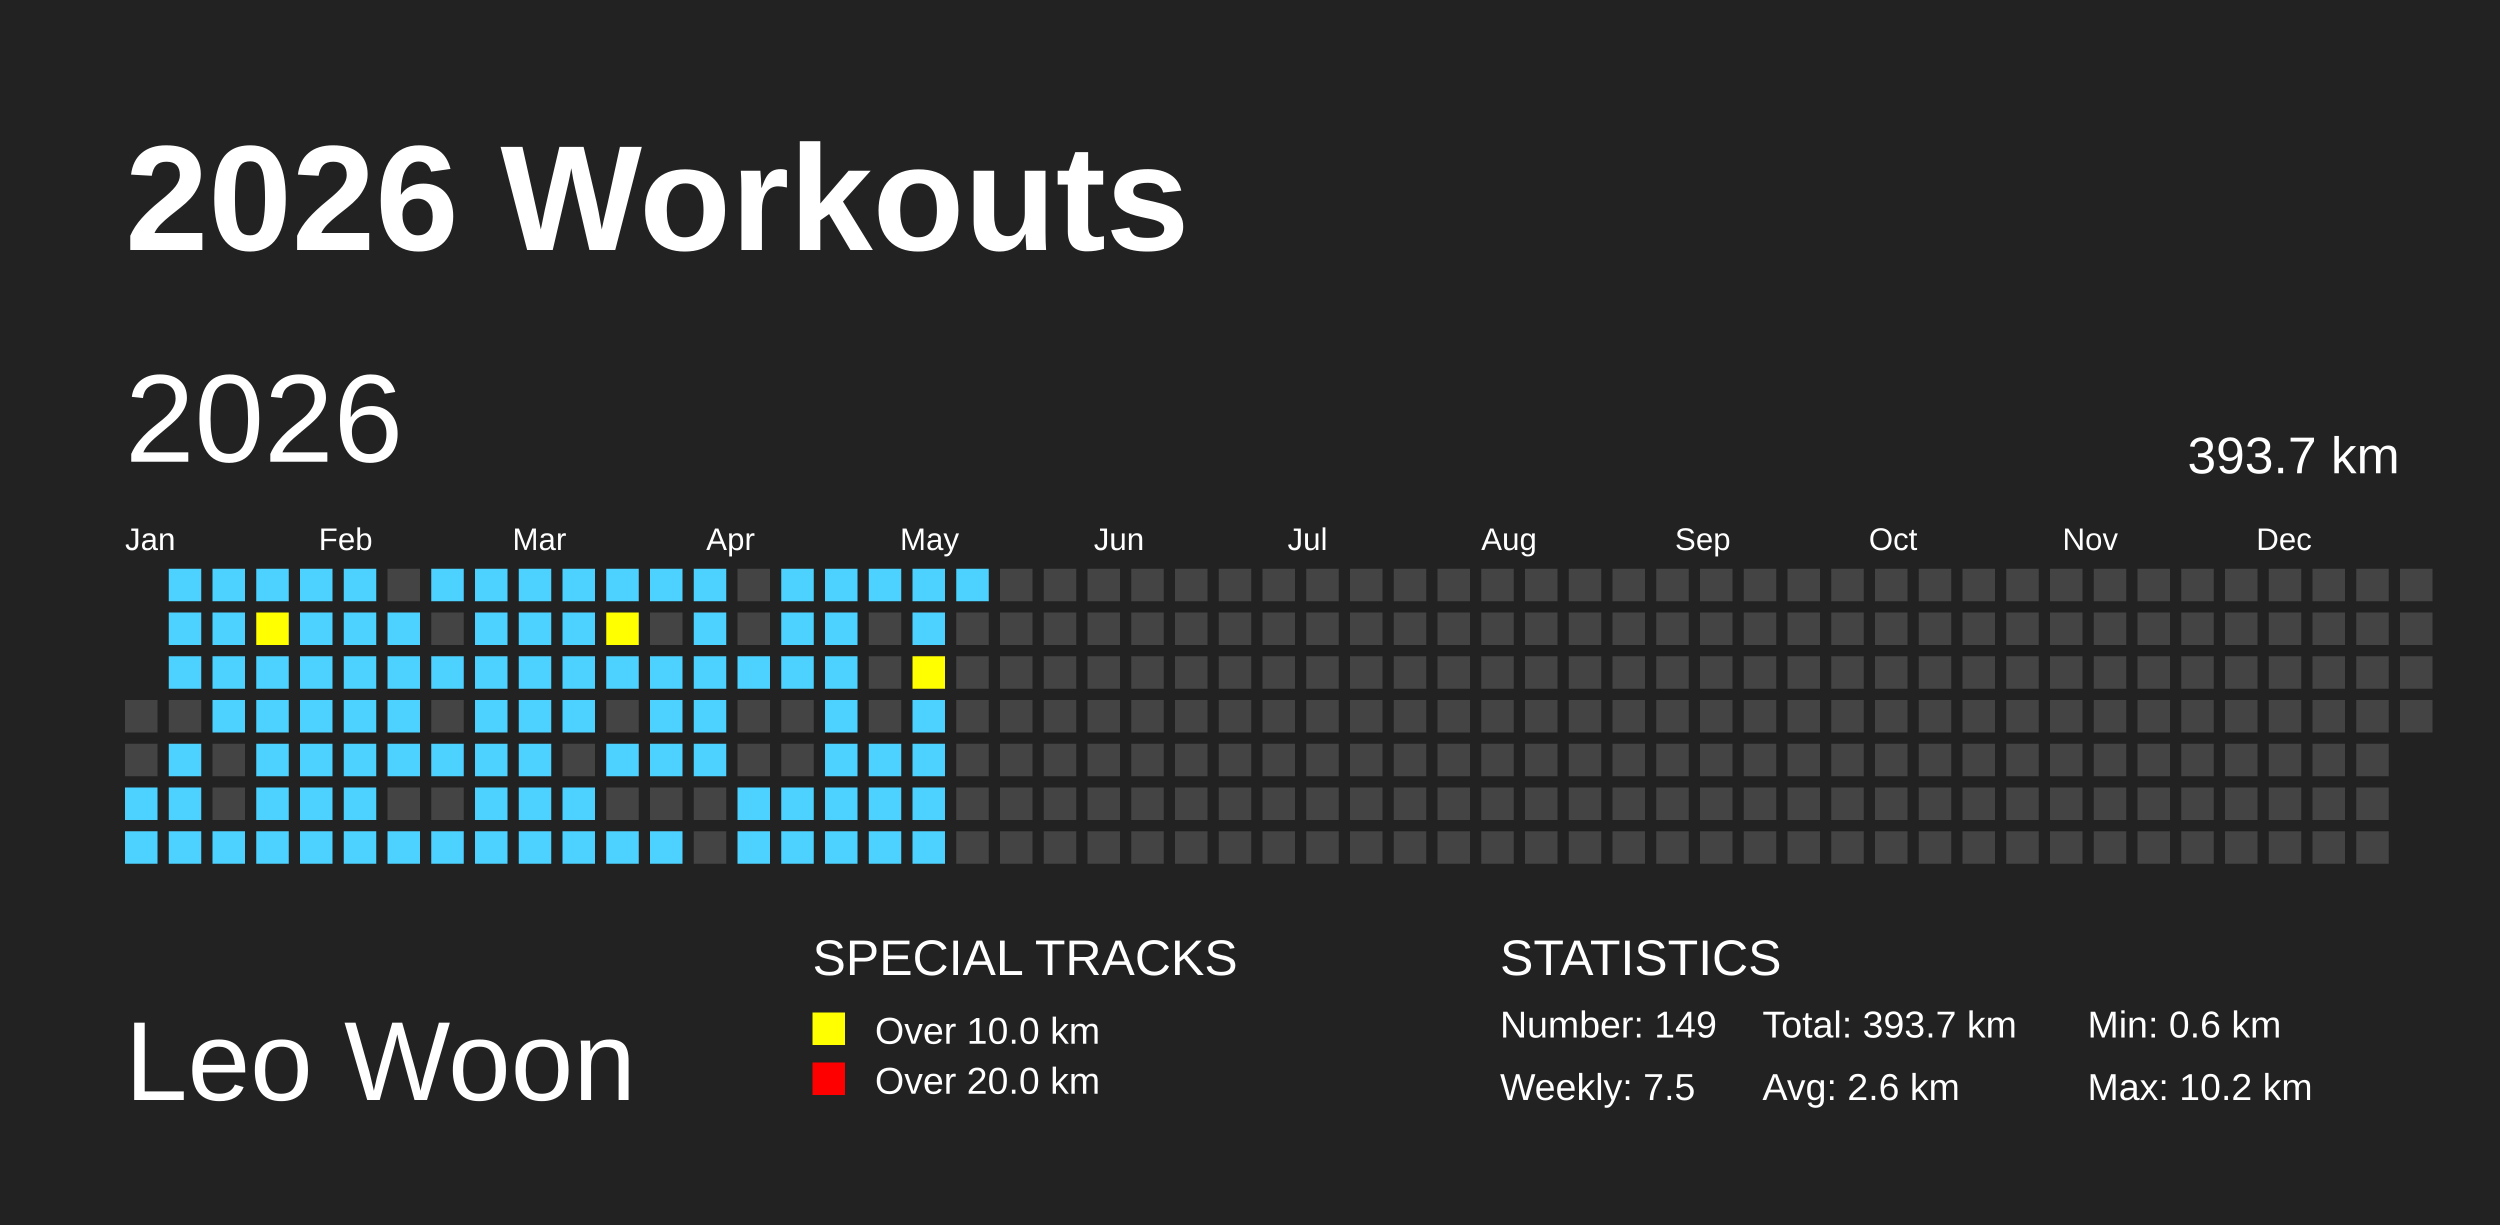
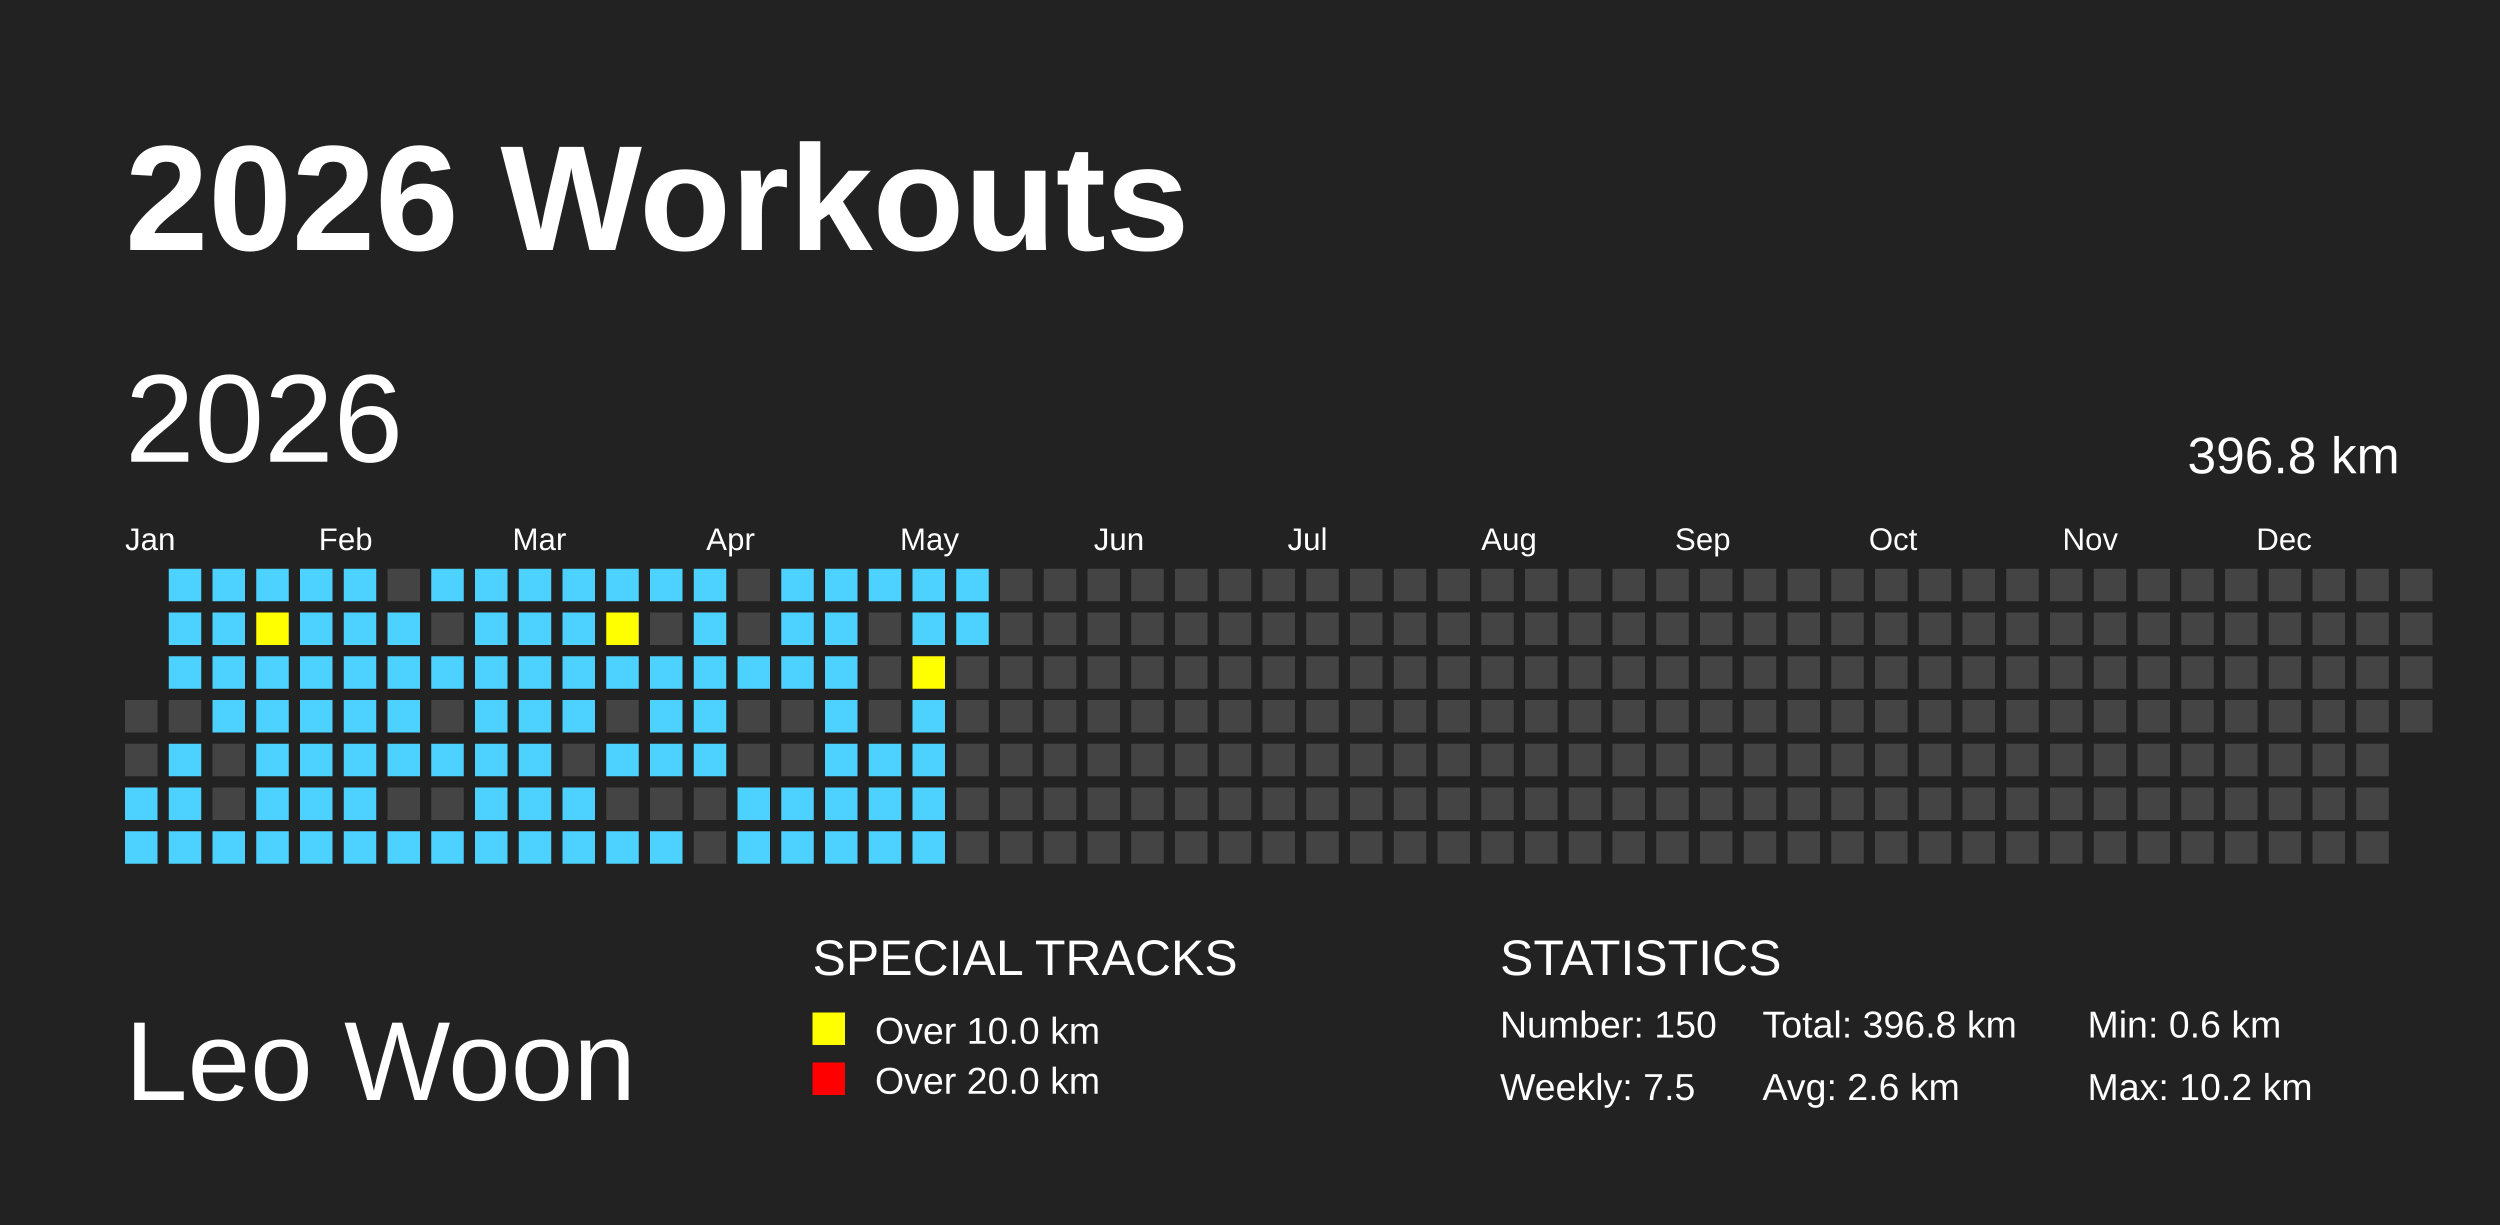
<svg xmlns="http://www.w3.org/2000/svg" baseProfile="full" height="98mm" version="1.1" viewBox="0,0,200,98" width="200mm">
  <defs>
    <pattern height="2" id="indoor-stripe" patternUnits="userSpaceOnUse" width="2">
      <line stroke="white" stroke-opacity="0.45" stroke-width="0.5" x1="0" x2="2" y1="2" y2="0" />
    </pattern>
  </defs>
  <rect fill="#222222" height="98" width="200" x="0" y="0" />
  <text fill="#FFFFFF" style="font-size:12px; font-family:Arial; font-weight:bold;" x="10" y="20">2026 Workouts</text>
  <text fill="#FFFFFF" style="font-size:9px; font-family:Arial" x="10" y="88">Leo Woon</text>
  <text fill="#FFFFFF" style="font-size:4px; font-family:Arial" x="65" y="78">SPECIAL TRACKS</text>
  <rect fill="yellow" height="2.6" width="2.6" x="65" y="81" />
  <text fill="#FFFFFF" style="font-size:3px; font-family:Arial" x="70" y="83.5">Over 10.0 km</text>
  <rect fill="red" height="2.6" width="2.6" x="65" y="85" />
  <text fill="#FFFFFF" style="font-size:3px; font-family:Arial" x="70" y="87.5">Over 20.0 km</text>
  <text fill="#FFFFFF" style="font-size:4px; font-family:Arial" x="120" y="78">STATISTICS</text>
-   <text fill="#FFFFFF" style="font-size:3px; font-family:Arial" x="120" y="83">Number: 149</text>
+   <text fill="#FFFFFF" style="font-size:3px; font-family:Arial" x="120" y="83">Number: 150</text>
  <text fill="#FFFFFF" style="font-size:3px; font-family:Arial" x="120" y="88">Weekly: 7.5</text>
-   <text fill="#FFFFFF" style="font-size:3px; font-family:Arial" x="141" y="83">Total: 393.7 km</text>
+   <text fill="#FFFFFF" style="font-size:3px; font-family:Arial" x="141" y="83">Total: 396.8 km</text>
  <text fill="#FFFFFF" style="font-size:3px; font-family:Arial" x="141" y="88">Avg: 2.6 km</text>
  <text fill="#FFFFFF" style="font-size:3px; font-family:Arial" x="167" y="83">Min: 0.6 km</text>
  <text fill="#FFFFFF" style="font-size:3px; font-family:Arial" x="167" y="88">Max: 10.2 km</text>
  <text dominant-baseline="hanging" fill="#FFFFFF" style="font-size:10.0px; font-family:Arial;" x="10" y="30">2026</text>
-   <text dominant-baseline="hanging" fill="#FFFFFF" style="font-size:4.125px; font-family:Arial;" x="175" y="35">393.7 km</text>
+   <text dominant-baseline="hanging" fill="#FFFFFF" style="font-size:4.125px; font-family:Arial;" x="175" y="35">396.8 km</text>
  <text fill="#FFFFFF" style="font-size:2.5px; font-family:Arial" x="10.0" y="44">Jan</text>
  <text fill="#FFFFFF" style="font-size:2.5px; font-family:Arial" x="25.5" y="44">Feb</text>
  <text fill="#FFFFFF" style="font-size:2.5px; font-family:Arial" x="41.0" y="44">Mar</text>
  <text fill="#FFFFFF" style="font-size:2.5px; font-family:Arial" x="56.5" y="44">Apr</text>
  <text fill="#FFFFFF" style="font-size:2.5px; font-family:Arial" x="72.0" y="44">May</text>
  <text fill="#FFFFFF" style="font-size:2.5px; font-family:Arial" x="87.5" y="44">Jun</text>
  <text fill="#FFFFFF" style="font-size:2.5px; font-family:Arial" x="103.0" y="44">Jul</text>
  <text fill="#FFFFFF" style="font-size:2.5px; font-family:Arial" x="118.5" y="44">Aug</text>
  <text fill="#FFFFFF" style="font-size:2.5px; font-family:Arial" x="134.0" y="44">Sep</text>
  <text fill="#FFFFFF" style="font-size:2.5px; font-family:Arial" x="149.5" y="44">Oct</text>
  <text fill="#FFFFFF" style="font-size:2.5px; font-family:Arial" x="165.0" y="44">Nov</text>
  <text fill="#FFFFFF" style="font-size:2.5px; font-family:Arial" x="180.5" y="44">Dec</text>
  <rect fill="#444444" height="2.6" width="2.6" x="10.0" y="56.0" />
  <rect fill="#444444" height="2.6" width="2.6" x="10.0" y="59.5" />
  <rect fill="#4DD2FF" height="2.6" width="2.6" x="10.0" y="63.0" />
  <rect fill="#4DD2FF" height="2.6" width="2.6" x="10.0" y="66.5" />
  <rect fill="#4DD2FF" height="2.6" width="2.6" x="13.5" y="45.5" />
  <rect fill="#4DD2FF" height="2.6" width="2.6" x="13.5" y="49.0" />
  <rect fill="#4DD2FF" height="2.6" width="2.6" x="13.5" y="52.5" />
  <rect fill="#444444" height="2.6" width="2.6" x="13.5" y="56.0" />
  <rect fill="#4DD2FF" height="2.6" width="2.6" x="13.5" y="59.5" />
  <rect fill="#4DD2FF" height="2.6" width="2.6" x="13.5" y="63.0" />
  <rect fill="#4DD2FF" height="2.6" width="2.6" x="13.5" y="66.5" />
  <rect fill="#4DD2FF" height="2.6" width="2.6" x="17.0" y="45.5" />
  <rect fill="#4DD2FF" height="2.6" width="2.6" x="17.0" y="49.0" />
  <rect fill="#4DD2FF" height="2.6" width="2.6" x="17.0" y="52.5" />
  <rect fill="#4DD2FF" height="2.6" width="2.6" x="17.0" y="56.0" />
  <rect fill="#444444" height="2.6" width="2.6" x="17.0" y="59.5" />
  <rect fill="#444444" height="2.6" width="2.6" x="17.0" y="63.0" />
  <rect fill="#4DD2FF" height="2.6" width="2.6" x="17.0" y="66.5" />
  <rect fill="#4DD2FF" height="2.6" width="2.6" x="20.5" y="45.5" />
  <rect fill="yellow" height="2.6" width="2.6" x="20.5" y="49.0" />
  <rect fill="#4DD2FF" height="2.6" width="2.6" x="20.5" y="52.5" />
  <rect fill="#4DD2FF" height="2.6" width="2.6" x="20.5" y="56.0" />
  <rect fill="#4DD2FF" height="2.6" width="2.6" x="20.5" y="59.5" />
  <rect fill="#4DD2FF" height="2.6" width="2.6" x="20.5" y="63.0" />
  <rect fill="#4DD2FF" height="2.6" width="2.6" x="20.5" y="66.5" />
  <rect fill="#4DD2FF" height="2.6" width="2.6" x="24.0" y="45.5" />
  <rect fill="#4DD2FF" height="2.6" width="2.6" x="24.0" y="49.0" />
  <rect fill="#4DD2FF" height="2.6" width="2.6" x="24.0" y="52.5" />
  <rect fill="#4DD2FF" height="2.6" width="2.6" x="24.0" y="56.0" />
  <rect fill="#4DD2FF" height="2.6" width="2.6" x="24.0" y="59.5" />
  <rect fill="#4DD2FF" height="2.6" width="2.6" x="24.0" y="63.0" />
  <rect fill="#4DD2FF" height="2.6" width="2.6" x="24.0" y="66.5" />
  <rect fill="#4DD2FF" height="2.6" width="2.6" x="27.5" y="45.5" />
  <rect fill="#4DD2FF" height="2.6" width="2.6" x="27.5" y="49.0" />
  <rect fill="#4DD2FF" height="2.6" width="2.6" x="27.5" y="52.5" />
  <rect fill="#4DD2FF" height="2.6" width="2.6" x="27.5" y="56.0" />
  <rect fill="#4DD2FF" height="2.6" width="2.6" x="27.5" y="59.5" />
  <rect fill="#4DD2FF" height="2.6" width="2.6" x="27.5" y="63.0" />
  <rect fill="#4DD2FF" height="2.6" width="2.6" x="27.5" y="66.5" />
  <rect fill="#444444" height="2.6" width="2.6" x="31.0" y="45.5" />
  <rect fill="#4DD2FF" height="2.6" width="2.6" x="31.0" y="49.0" />
  <rect fill="#4DD2FF" height="2.6" width="2.6" x="31.0" y="52.5" />
  <rect fill="#4DD2FF" height="2.6" width="2.6" x="31.0" y="56.0" />
  <rect fill="#4DD2FF" height="2.6" width="2.6" x="31.0" y="59.5" />
  <rect fill="#444444" height="2.6" width="2.6" x="31.0" y="63.0" />
  <rect fill="#4DD2FF" height="2.6" width="2.6" x="31.0" y="66.5" />
  <rect fill="#4DD2FF" height="2.6" width="2.6" x="34.5" y="45.5" />
  <rect fill="#444444" height="2.6" width="2.6" x="34.5" y="49.0" />
  <rect fill="#4DD2FF" height="2.6" width="2.6" x="34.5" y="52.5" />
  <rect fill="#444444" height="2.6" width="2.6" x="34.5" y="56.0" />
  <rect fill="#4DD2FF" height="2.6" width="2.6" x="34.5" y="59.5" />
  <rect fill="#444444" height="2.6" width="2.6" x="34.5" y="63.0" />
  <rect fill="#4DD2FF" height="2.6" width="2.6" x="34.5" y="66.5" />
  <rect fill="#4DD2FF" height="2.6" width="2.6" x="38.0" y="45.5" />
  <rect fill="#4DD2FF" height="2.6" width="2.6" x="38.0" y="49.0" />
  <rect fill="#4DD2FF" height="2.6" width="2.6" x="38.0" y="52.5" />
  <rect fill="#4DD2FF" height="2.6" width="2.6" x="38.0" y="56.0" />
  <rect fill="#4DD2FF" height="2.6" width="2.6" x="38.0" y="59.5" />
  <rect fill="#4DD2FF" height="2.6" width="2.6" x="38.0" y="63.0" />
  <rect fill="#4DD2FF" height="2.6" width="2.6" x="38.0" y="66.5" />
  <rect fill="#4DD2FF" height="2.6" width="2.6" x="41.5" y="45.5" />
  <rect fill="#4DD2FF" height="2.6" width="2.6" x="41.5" y="49.0" />
  <rect fill="#4DD2FF" height="2.6" width="2.6" x="41.5" y="52.5" />
  <rect fill="#4DD2FF" height="2.6" width="2.6" x="41.5" y="56.0" />
  <rect fill="#4DD2FF" height="2.6" width="2.6" x="41.5" y="59.5" />
  <rect fill="#4DD2FF" height="2.6" width="2.6" x="41.5" y="63.0" />
  <rect fill="#4DD2FF" height="2.6" width="2.6" x="41.5" y="66.5" />
  <rect fill="#4DD2FF" height="2.6" width="2.6" x="45.0" y="45.5" />
  <rect fill="#4DD2FF" height="2.6" width="2.6" x="45.0" y="49.0" />
  <rect fill="#4DD2FF" height="2.6" width="2.6" x="45.0" y="52.5" />
  <rect fill="#4DD2FF" height="2.6" width="2.6" x="45.0" y="56.0" />
  <rect fill="#444444" height="2.6" width="2.6" x="45.0" y="59.5" />
  <rect fill="#4DD2FF" height="2.6" width="2.6" x="45.0" y="63.0" />
  <rect fill="#4DD2FF" height="2.6" width="2.6" x="45.0" y="66.5" />
  <rect fill="#4DD2FF" height="2.6" width="2.6" x="48.5" y="45.5" />
  <rect fill="yellow" height="2.6" width="2.6" x="48.5" y="49.0" />
  <rect fill="#4DD2FF" height="2.6" width="2.6" x="48.5" y="52.5" />
  <rect fill="#444444" height="2.6" width="2.6" x="48.5" y="56.0" />
  <rect fill="#4DD2FF" height="2.6" width="2.6" x="48.5" y="59.5" />
  <rect fill="#444444" height="2.6" width="2.6" x="48.5" y="63.0" />
  <rect fill="#4DD2FF" height="2.6" width="2.6" x="48.5" y="66.5" />
  <rect fill="#4DD2FF" height="2.6" width="2.6" x="52.0" y="45.5" />
  <rect fill="#444444" height="2.6" width="2.6" x="52.0" y="49.0" />
  <rect fill="#4DD2FF" height="2.6" width="2.6" x="52.0" y="52.5" />
  <rect fill="#4DD2FF" height="2.6" width="2.6" x="52.0" y="56.0" />
  <rect fill="#4DD2FF" height="2.6" width="2.6" x="52.0" y="59.5" />
  <rect fill="#444444" height="2.6" width="2.6" x="52.0" y="63.0" />
  <rect fill="#4DD2FF" height="2.6" width="2.6" x="52.0" y="66.5" />
  <rect fill="#4DD2FF" height="2.6" width="2.6" x="55.5" y="45.5" />
  <rect fill="#4DD2FF" height="2.6" width="2.6" x="55.5" y="49.0" />
  <rect fill="#4DD2FF" height="2.6" width="2.6" x="55.5" y="52.5" />
  <rect fill="#4DD2FF" height="2.6" width="2.6" x="55.5" y="56.0" />
  <rect fill="#4DD2FF" height="2.6" width="2.6" x="55.5" y="59.5" />
  <rect fill="#444444" height="2.6" width="2.6" x="55.5" y="63.0" />
  <rect fill="#444444" height="2.6" width="2.6" x="55.5" y="66.5" />
  <rect fill="#444444" height="2.6" width="2.6" x="59.0" y="45.5" />
  <rect fill="#444444" height="2.6" width="2.6" x="59.0" y="49.0" />
  <rect fill="#4DD2FF" height="2.6" width="2.6" x="59.0" y="52.5" />
  <rect fill="#444444" height="2.6" width="2.6" x="59.0" y="56.0" />
  <rect fill="#444444" height="2.6" width="2.6" x="59.0" y="59.5" />
  <rect fill="#4DD2FF" height="2.6" width="2.6" x="59.0" y="63.0" />
  <rect fill="#4DD2FF" height="2.6" width="2.6" x="59.0" y="66.5" />
  <rect fill="#4DD2FF" height="2.6" width="2.6" x="62.5" y="45.5" />
  <rect fill="#4DD2FF" height="2.6" width="2.6" x="62.5" y="49.0" />
  <rect fill="#4DD2FF" height="2.6" width="2.6" x="62.5" y="52.5" />
  <rect fill="#444444" height="2.6" width="2.6" x="62.5" y="56.0" />
  <rect fill="#444444" height="2.6" width="2.6" x="62.5" y="59.5" />
  <rect fill="#4DD2FF" height="2.6" width="2.6" x="62.5" y="63.0" />
  <rect fill="#4DD2FF" height="2.6" width="2.6" x="62.5" y="66.5" />
  <rect fill="#4DD2FF" height="2.6" width="2.6" x="66.0" y="45.5" />
  <rect fill="#4DD2FF" height="2.6" width="2.6" x="66.0" y="49.0" />
  <rect fill="#4DD2FF" height="2.6" width="2.6" x="66.0" y="52.5" />
  <rect fill="#4DD2FF" height="2.6" width="2.6" x="66.0" y="56.0" />
  <rect fill="#4DD2FF" height="2.6" width="2.6" x="66.0" y="59.5" />
  <rect fill="#4DD2FF" height="2.6" width="2.6" x="66.0" y="63.0" />
  <rect fill="#4DD2FF" height="2.6" width="2.6" x="66.0" y="66.5" />
  <rect fill="#4DD2FF" height="2.6" width="2.6" x="69.5" y="45.5" />
  <rect fill="#444444" height="2.6" width="2.6" x="69.5" y="49.0" />
  <rect fill="#444444" height="2.6" width="2.6" x="69.5" y="52.5" />
  <rect fill="#444444" height="2.6" width="2.6" x="69.5" y="56.0" />
  <rect fill="#4DD2FF" height="2.6" width="2.6" x="69.5" y="59.5" />
  <rect fill="#4DD2FF" height="2.6" width="2.6" x="69.5" y="63.0" />
  <rect fill="#4DD2FF" height="2.6" width="2.6" x="69.5" y="66.5" />
  <rect fill="#4DD2FF" height="2.6" width="2.6" x="73.0" y="45.5" />
  <rect fill="#4DD2FF" height="2.6" width="2.6" x="73.0" y="49.0" />
  <rect fill="yellow" height="2.6" width="2.6" x="73.0" y="52.5" />
  <rect fill="#4DD2FF" height="2.6" width="2.6" x="73.0" y="56.0" />
  <rect fill="#4DD2FF" height="2.6" width="2.6" x="73.0" y="59.5" />
  <rect fill="#4DD2FF" height="2.6" width="2.6" x="73.0" y="63.0" />
  <rect fill="#4DD2FF" height="2.6" width="2.6" x="73.0" y="66.5" />
  <rect fill="#4DD2FF" height="2.6" width="2.6" x="76.5" y="45.5" />
-   <rect fill="#444444" height="2.6" width="2.6" x="76.5" y="49.0" />
+   <rect fill="#4DD2FF" height="2.6" width="2.6" x="76.5" y="49.0" />
  <rect fill="#444444" height="2.6" width="2.6" x="76.5" y="52.5" />
  <rect fill="#444444" height="2.6" width="2.6" x="76.5" y="56.0" />
  <rect fill="#444444" height="2.6" width="2.6" x="76.5" y="59.5" />
  <rect fill="#444444" height="2.6" width="2.6" x="76.5" y="63.0" />
  <rect fill="#444444" height="2.6" width="2.6" x="76.5" y="66.5" />
  <rect fill="#444444" height="2.6" width="2.6" x="80.0" y="45.5" />
  <rect fill="#444444" height="2.6" width="2.6" x="80.0" y="49.0" />
  <rect fill="#444444" height="2.6" width="2.6" x="80.0" y="52.5" />
  <rect fill="#444444" height="2.6" width="2.6" x="80.0" y="56.0" />
  <rect fill="#444444" height="2.6" width="2.6" x="80.0" y="59.5" />
  <rect fill="#444444" height="2.6" width="2.6" x="80.0" y="63.0" />
  <rect fill="#444444" height="2.6" width="2.6" x="80.0" y="66.5" />
  <rect fill="#444444" height="2.6" width="2.6" x="83.5" y="45.5" />
  <rect fill="#444444" height="2.6" width="2.6" x="83.5" y="49.0" />
  <rect fill="#444444" height="2.6" width="2.6" x="83.5" y="52.5" />
  <rect fill="#444444" height="2.6" width="2.6" x="83.5" y="56.0" />
  <rect fill="#444444" height="2.6" width="2.6" x="83.5" y="59.5" />
  <rect fill="#444444" height="2.6" width="2.6" x="83.5" y="63.0" />
  <rect fill="#444444" height="2.6" width="2.6" x="83.5" y="66.5" />
  <rect fill="#444444" height="2.6" width="2.6" x="87.0" y="45.5" />
  <rect fill="#444444" height="2.6" width="2.6" x="87.0" y="49.0" />
  <rect fill="#444444" height="2.6" width="2.6" x="87.0" y="52.5" />
  <rect fill="#444444" height="2.6" width="2.6" x="87.0" y="56.0" />
  <rect fill="#444444" height="2.6" width="2.6" x="87.0" y="59.5" />
  <rect fill="#444444" height="2.6" width="2.6" x="87.0" y="63.0" />
  <rect fill="#444444" height="2.6" width="2.6" x="87.0" y="66.5" />
  <rect fill="#444444" height="2.6" width="2.6" x="90.5" y="45.5" />
  <rect fill="#444444" height="2.6" width="2.6" x="90.5" y="49.0" />
  <rect fill="#444444" height="2.6" width="2.6" x="90.5" y="52.5" />
  <rect fill="#444444" height="2.6" width="2.6" x="90.5" y="56.0" />
  <rect fill="#444444" height="2.6" width="2.6" x="90.5" y="59.5" />
  <rect fill="#444444" height="2.6" width="2.6" x="90.5" y="63.0" />
  <rect fill="#444444" height="2.6" width="2.6" x="90.5" y="66.5" />
  <rect fill="#444444" height="2.6" width="2.6" x="94.0" y="45.5" />
  <rect fill="#444444" height="2.6" width="2.6" x="94.0" y="49.0" />
  <rect fill="#444444" height="2.6" width="2.6" x="94.0" y="52.5" />
  <rect fill="#444444" height="2.6" width="2.6" x="94.0" y="56.0" />
  <rect fill="#444444" height="2.6" width="2.6" x="94.0" y="59.5" />
  <rect fill="#444444" height="2.6" width="2.6" x="94.0" y="63.0" />
  <rect fill="#444444" height="2.6" width="2.6" x="94.0" y="66.5" />
  <rect fill="#444444" height="2.6" width="2.6" x="97.5" y="45.5" />
  <rect fill="#444444" height="2.6" width="2.6" x="97.5" y="49.0" />
  <rect fill="#444444" height="2.6" width="2.6" x="97.5" y="52.5" />
  <rect fill="#444444" height="2.6" width="2.6" x="97.5" y="56.0" />
  <rect fill="#444444" height="2.6" width="2.6" x="97.5" y="59.5" />
  <rect fill="#444444" height="2.6" width="2.6" x="97.5" y="63.0" />
  <rect fill="#444444" height="2.6" width="2.6" x="97.5" y="66.5" />
  <rect fill="#444444" height="2.6" width="2.6" x="101.0" y="45.5" />
  <rect fill="#444444" height="2.6" width="2.6" x="101.0" y="49.0" />
  <rect fill="#444444" height="2.6" width="2.6" x="101.0" y="52.5" />
  <rect fill="#444444" height="2.6" width="2.6" x="101.0" y="56.0" />
  <rect fill="#444444" height="2.6" width="2.6" x="101.0" y="59.5" />
  <rect fill="#444444" height="2.6" width="2.6" x="101.0" y="63.0" />
  <rect fill="#444444" height="2.6" width="2.6" x="101.0" y="66.5" />
  <rect fill="#444444" height="2.6" width="2.6" x="104.5" y="45.5" />
  <rect fill="#444444" height="2.6" width="2.6" x="104.5" y="49.0" />
  <rect fill="#444444" height="2.6" width="2.6" x="104.5" y="52.5" />
  <rect fill="#444444" height="2.6" width="2.6" x="104.5" y="56.0" />
  <rect fill="#444444" height="2.6" width="2.6" x="104.5" y="59.5" />
  <rect fill="#444444" height="2.6" width="2.6" x="104.5" y="63.0" />
  <rect fill="#444444" height="2.6" width="2.6" x="104.5" y="66.5" />
  <rect fill="#444444" height="2.6" width="2.6" x="108.0" y="45.5" />
  <rect fill="#444444" height="2.6" width="2.6" x="108.0" y="49.0" />
  <rect fill="#444444" height="2.6" width="2.6" x="108.0" y="52.5" />
  <rect fill="#444444" height="2.6" width="2.6" x="108.0" y="56.0" />
  <rect fill="#444444" height="2.6" width="2.6" x="108.0" y="59.5" />
  <rect fill="#444444" height="2.6" width="2.6" x="108.0" y="63.0" />
  <rect fill="#444444" height="2.6" width="2.6" x="108.0" y="66.5" />
  <rect fill="#444444" height="2.6" width="2.6" x="111.5" y="45.5" />
  <rect fill="#444444" height="2.6" width="2.6" x="111.5" y="49.0" />
  <rect fill="#444444" height="2.6" width="2.6" x="111.5" y="52.5" />
  <rect fill="#444444" height="2.6" width="2.6" x="111.5" y="56.0" />
  <rect fill="#444444" height="2.6" width="2.6" x="111.5" y="59.5" />
  <rect fill="#444444" height="2.6" width="2.6" x="111.5" y="63.0" />
  <rect fill="#444444" height="2.6" width="2.6" x="111.5" y="66.5" />
  <rect fill="#444444" height="2.6" width="2.6" x="115.0" y="45.5" />
  <rect fill="#444444" height="2.6" width="2.6" x="115.0" y="49.0" />
  <rect fill="#444444" height="2.6" width="2.6" x="115.0" y="52.5" />
  <rect fill="#444444" height="2.6" width="2.6" x="115.0" y="56.0" />
  <rect fill="#444444" height="2.6" width="2.6" x="115.0" y="59.5" />
  <rect fill="#444444" height="2.6" width="2.6" x="115.0" y="63.0" />
  <rect fill="#444444" height="2.6" width="2.6" x="115.0" y="66.5" />
  <rect fill="#444444" height="2.6" width="2.6" x="118.5" y="45.5" />
  <rect fill="#444444" height="2.6" width="2.6" x="118.5" y="49.0" />
  <rect fill="#444444" height="2.6" width="2.6" x="118.5" y="52.5" />
  <rect fill="#444444" height="2.6" width="2.6" x="118.5" y="56.0" />
  <rect fill="#444444" height="2.6" width="2.6" x="118.5" y="59.5" />
  <rect fill="#444444" height="2.6" width="2.6" x="118.5" y="63.0" />
  <rect fill="#444444" height="2.6" width="2.6" x="118.5" y="66.5" />
  <rect fill="#444444" height="2.6" width="2.6" x="122.0" y="45.5" />
  <rect fill="#444444" height="2.6" width="2.6" x="122.0" y="49.0" />
  <rect fill="#444444" height="2.6" width="2.6" x="122.0" y="52.5" />
  <rect fill="#444444" height="2.6" width="2.6" x="122.0" y="56.0" />
  <rect fill="#444444" height="2.6" width="2.6" x="122.0" y="59.5" />
  <rect fill="#444444" height="2.6" width="2.6" x="122.0" y="63.0" />
  <rect fill="#444444" height="2.6" width="2.6" x="122.0" y="66.5" />
  <rect fill="#444444" height="2.6" width="2.6" x="125.5" y="45.5" />
  <rect fill="#444444" height="2.6" width="2.6" x="125.5" y="49.0" />
  <rect fill="#444444" height="2.6" width="2.6" x="125.5" y="52.5" />
  <rect fill="#444444" height="2.6" width="2.6" x="125.5" y="56.0" />
  <rect fill="#444444" height="2.6" width="2.6" x="125.5" y="59.5" />
  <rect fill="#444444" height="2.6" width="2.6" x="125.5" y="63.0" />
  <rect fill="#444444" height="2.6" width="2.6" x="125.5" y="66.5" />
  <rect fill="#444444" height="2.6" width="2.6" x="129.0" y="45.5" />
  <rect fill="#444444" height="2.6" width="2.6" x="129.0" y="49.0" />
  <rect fill="#444444" height="2.6" width="2.6" x="129.0" y="52.5" />
  <rect fill="#444444" height="2.6" width="2.6" x="129.0" y="56.0" />
  <rect fill="#444444" height="2.6" width="2.6" x="129.0" y="59.5" />
  <rect fill="#444444" height="2.6" width="2.6" x="129.0" y="63.0" />
  <rect fill="#444444" height="2.6" width="2.6" x="129.0" y="66.5" />
  <rect fill="#444444" height="2.6" width="2.6" x="132.5" y="45.5" />
  <rect fill="#444444" height="2.6" width="2.6" x="132.5" y="49.0" />
  <rect fill="#444444" height="2.6" width="2.6" x="132.5" y="52.5" />
  <rect fill="#444444" height="2.6" width="2.6" x="132.5" y="56.0" />
  <rect fill="#444444" height="2.6" width="2.6" x="132.5" y="59.5" />
  <rect fill="#444444" height="2.6" width="2.6" x="132.5" y="63.0" />
  <rect fill="#444444" height="2.6" width="2.6" x="132.5" y="66.5" />
  <rect fill="#444444" height="2.6" width="2.6" x="136.0" y="45.5" />
  <rect fill="#444444" height="2.6" width="2.6" x="136.0" y="49.0" />
  <rect fill="#444444" height="2.6" width="2.6" x="136.0" y="52.5" />
  <rect fill="#444444" height="2.6" width="2.6" x="136.0" y="56.0" />
  <rect fill="#444444" height="2.6" width="2.6" x="136.0" y="59.5" />
  <rect fill="#444444" height="2.6" width="2.6" x="136.0" y="63.0" />
  <rect fill="#444444" height="2.6" width="2.6" x="136.0" y="66.5" />
  <rect fill="#444444" height="2.6" width="2.6" x="139.5" y="45.5" />
  <rect fill="#444444" height="2.6" width="2.6" x="139.5" y="49.0" />
  <rect fill="#444444" height="2.6" width="2.6" x="139.5" y="52.5" />
  <rect fill="#444444" height="2.6" width="2.6" x="139.5" y="56.0" />
  <rect fill="#444444" height="2.6" width="2.6" x="139.5" y="59.5" />
  <rect fill="#444444" height="2.6" width="2.6" x="139.5" y="63.0" />
  <rect fill="#444444" height="2.6" width="2.6" x="139.5" y="66.5" />
  <rect fill="#444444" height="2.6" width="2.6" x="143.0" y="45.5" />
  <rect fill="#444444" height="2.6" width="2.6" x="143.0" y="49.0" />
  <rect fill="#444444" height="2.6" width="2.6" x="143.0" y="52.5" />
  <rect fill="#444444" height="2.6" width="2.6" x="143.0" y="56.0" />
  <rect fill="#444444" height="2.6" width="2.6" x="143.0" y="59.5" />
  <rect fill="#444444" height="2.6" width="2.6" x="143.0" y="63.0" />
  <rect fill="#444444" height="2.6" width="2.6" x="143.0" y="66.5" />
  <rect fill="#444444" height="2.6" width="2.6" x="146.5" y="45.5" />
  <rect fill="#444444" height="2.6" width="2.6" x="146.5" y="49.0" />
  <rect fill="#444444" height="2.6" width="2.6" x="146.5" y="52.5" />
  <rect fill="#444444" height="2.6" width="2.6" x="146.5" y="56.0" />
  <rect fill="#444444" height="2.6" width="2.6" x="146.5" y="59.5" />
  <rect fill="#444444" height="2.6" width="2.6" x="146.5" y="63.0" />
  <rect fill="#444444" height="2.6" width="2.6" x="146.5" y="66.5" />
  <rect fill="#444444" height="2.6" width="2.6" x="150.0" y="45.5" />
  <rect fill="#444444" height="2.6" width="2.6" x="150.0" y="49.0" />
  <rect fill="#444444" height="2.6" width="2.6" x="150.0" y="52.5" />
  <rect fill="#444444" height="2.6" width="2.6" x="150.0" y="56.0" />
  <rect fill="#444444" height="2.6" width="2.6" x="150.0" y="59.5" />
  <rect fill="#444444" height="2.6" width="2.6" x="150.0" y="63.0" />
  <rect fill="#444444" height="2.6" width="2.6" x="150.0" y="66.5" />
  <rect fill="#444444" height="2.6" width="2.6" x="153.5" y="45.5" />
  <rect fill="#444444" height="2.6" width="2.6" x="153.5" y="49.0" />
  <rect fill="#444444" height="2.6" width="2.6" x="153.5" y="52.5" />
  <rect fill="#444444" height="2.6" width="2.6" x="153.5" y="56.0" />
  <rect fill="#444444" height="2.6" width="2.6" x="153.5" y="59.5" />
  <rect fill="#444444" height="2.6" width="2.6" x="153.5" y="63.0" />
  <rect fill="#444444" height="2.6" width="2.6" x="153.5" y="66.5" />
  <rect fill="#444444" height="2.6" width="2.6" x="157.0" y="45.5" />
  <rect fill="#444444" height="2.6" width="2.6" x="157.0" y="49.0" />
  <rect fill="#444444" height="2.6" width="2.6" x="157.0" y="52.5" />
  <rect fill="#444444" height="2.6" width="2.6" x="157.0" y="56.0" />
  <rect fill="#444444" height="2.6" width="2.6" x="157.0" y="59.5" />
  <rect fill="#444444" height="2.6" width="2.6" x="157.0" y="63.0" />
  <rect fill="#444444" height="2.6" width="2.6" x="157.0" y="66.5" />
  <rect fill="#444444" height="2.6" width="2.6" x="160.5" y="45.5" />
  <rect fill="#444444" height="2.6" width="2.6" x="160.5" y="49.0" />
  <rect fill="#444444" height="2.6" width="2.6" x="160.5" y="52.5" />
  <rect fill="#444444" height="2.6" width="2.6" x="160.5" y="56.0" />
  <rect fill="#444444" height="2.6" width="2.6" x="160.5" y="59.5" />
  <rect fill="#444444" height="2.6" width="2.6" x="160.5" y="63.0" />
  <rect fill="#444444" height="2.6" width="2.6" x="160.5" y="66.5" />
  <rect fill="#444444" height="2.6" width="2.6" x="164.0" y="45.5" />
  <rect fill="#444444" height="2.6" width="2.6" x="164.0" y="49.0" />
  <rect fill="#444444" height="2.6" width="2.6" x="164.0" y="52.5" />
  <rect fill="#444444" height="2.6" width="2.6" x="164.0" y="56.0" />
  <rect fill="#444444" height="2.6" width="2.6" x="164.0" y="59.5" />
  <rect fill="#444444" height="2.6" width="2.6" x="164.0" y="63.0" />
  <rect fill="#444444" height="2.6" width="2.6" x="164.0" y="66.5" />
  <rect fill="#444444" height="2.6" width="2.6" x="167.5" y="45.5" />
  <rect fill="#444444" height="2.6" width="2.6" x="167.5" y="49.0" />
  <rect fill="#444444" height="2.6" width="2.6" x="167.5" y="52.5" />
  <rect fill="#444444" height="2.6" width="2.6" x="167.5" y="56.0" />
  <rect fill="#444444" height="2.6" width="2.6" x="167.5" y="59.5" />
  <rect fill="#444444" height="2.6" width="2.6" x="167.5" y="63.0" />
  <rect fill="#444444" height="2.6" width="2.6" x="167.5" y="66.5" />
  <rect fill="#444444" height="2.6" width="2.6" x="171.0" y="45.5" />
  <rect fill="#444444" height="2.6" width="2.6" x="171.0" y="49.0" />
  <rect fill="#444444" height="2.6" width="2.6" x="171.0" y="52.5" />
  <rect fill="#444444" height="2.6" width="2.6" x="171.0" y="56.0" />
  <rect fill="#444444" height="2.6" width="2.6" x="171.0" y="59.5" />
  <rect fill="#444444" height="2.6" width="2.6" x="171.0" y="63.0" />
  <rect fill="#444444" height="2.6" width="2.6" x="171.0" y="66.5" />
  <rect fill="#444444" height="2.6" width="2.6" x="174.5" y="45.5" />
  <rect fill="#444444" height="2.6" width="2.6" x="174.5" y="49.0" />
  <rect fill="#444444" height="2.6" width="2.6" x="174.5" y="52.5" />
  <rect fill="#444444" height="2.6" width="2.6" x="174.5" y="56.0" />
  <rect fill="#444444" height="2.6" width="2.6" x="174.5" y="59.5" />
  <rect fill="#444444" height="2.6" width="2.6" x="174.5" y="63.0" />
  <rect fill="#444444" height="2.6" width="2.6" x="174.5" y="66.5" />
  <rect fill="#444444" height="2.6" width="2.6" x="178.0" y="45.5" />
  <rect fill="#444444" height="2.6" width="2.6" x="178.0" y="49.0" />
  <rect fill="#444444" height="2.6" width="2.6" x="178.0" y="52.5" />
  <rect fill="#444444" height="2.6" width="2.6" x="178.0" y="56.0" />
  <rect fill="#444444" height="2.6" width="2.6" x="178.0" y="59.5" />
  <rect fill="#444444" height="2.6" width="2.6" x="178.0" y="63.0" />
  <rect fill="#444444" height="2.6" width="2.6" x="178.0" y="66.5" />
  <rect fill="#444444" height="2.6" width="2.6" x="181.5" y="45.5" />
  <rect fill="#444444" height="2.6" width="2.6" x="181.5" y="49.0" />
  <rect fill="#444444" height="2.6" width="2.6" x="181.5" y="52.5" />
  <rect fill="#444444" height="2.6" width="2.6" x="181.5" y="56.0" />
  <rect fill="#444444" height="2.6" width="2.6" x="181.5" y="59.5" />
  <rect fill="#444444" height="2.6" width="2.6" x="181.5" y="63.0" />
  <rect fill="#444444" height="2.6" width="2.6" x="181.5" y="66.5" />
  <rect fill="#444444" height="2.6" width="2.6" x="185.0" y="45.5" />
  <rect fill="#444444" height="2.6" width="2.6" x="185.0" y="49.0" />
  <rect fill="#444444" height="2.6" width="2.6" x="185.0" y="52.5" />
  <rect fill="#444444" height="2.6" width="2.6" x="185.0" y="56.0" />
  <rect fill="#444444" height="2.6" width="2.6" x="185.0" y="59.5" />
  <rect fill="#444444" height="2.6" width="2.6" x="185.0" y="63.0" />
  <rect fill="#444444" height="2.6" width="2.6" x="185.0" y="66.5" />
  <rect fill="#444444" height="2.6" width="2.6" x="188.5" y="45.5" />
  <rect fill="#444444" height="2.6" width="2.6" x="188.5" y="49.0" />
  <rect fill="#444444" height="2.6" width="2.6" x="188.5" y="52.5" />
  <rect fill="#444444" height="2.6" width="2.6" x="188.5" y="56.0" />
  <rect fill="#444444" height="2.6" width="2.6" x="188.5" y="59.5" />
  <rect fill="#444444" height="2.6" width="2.6" x="188.5" y="63.0" />
  <rect fill="#444444" height="2.6" width="2.6" x="188.5" y="66.5" />
  <rect fill="#444444" height="2.6" width="2.6" x="192.0" y="45.5" />
  <rect fill="#444444" height="2.6" width="2.6" x="192.0" y="49.0" />
  <rect fill="#444444" height="2.6" width="2.6" x="192.0" y="52.5" />
  <rect fill="#444444" height="2.6" width="2.6" x="192.0" y="56.0" />
</svg>
